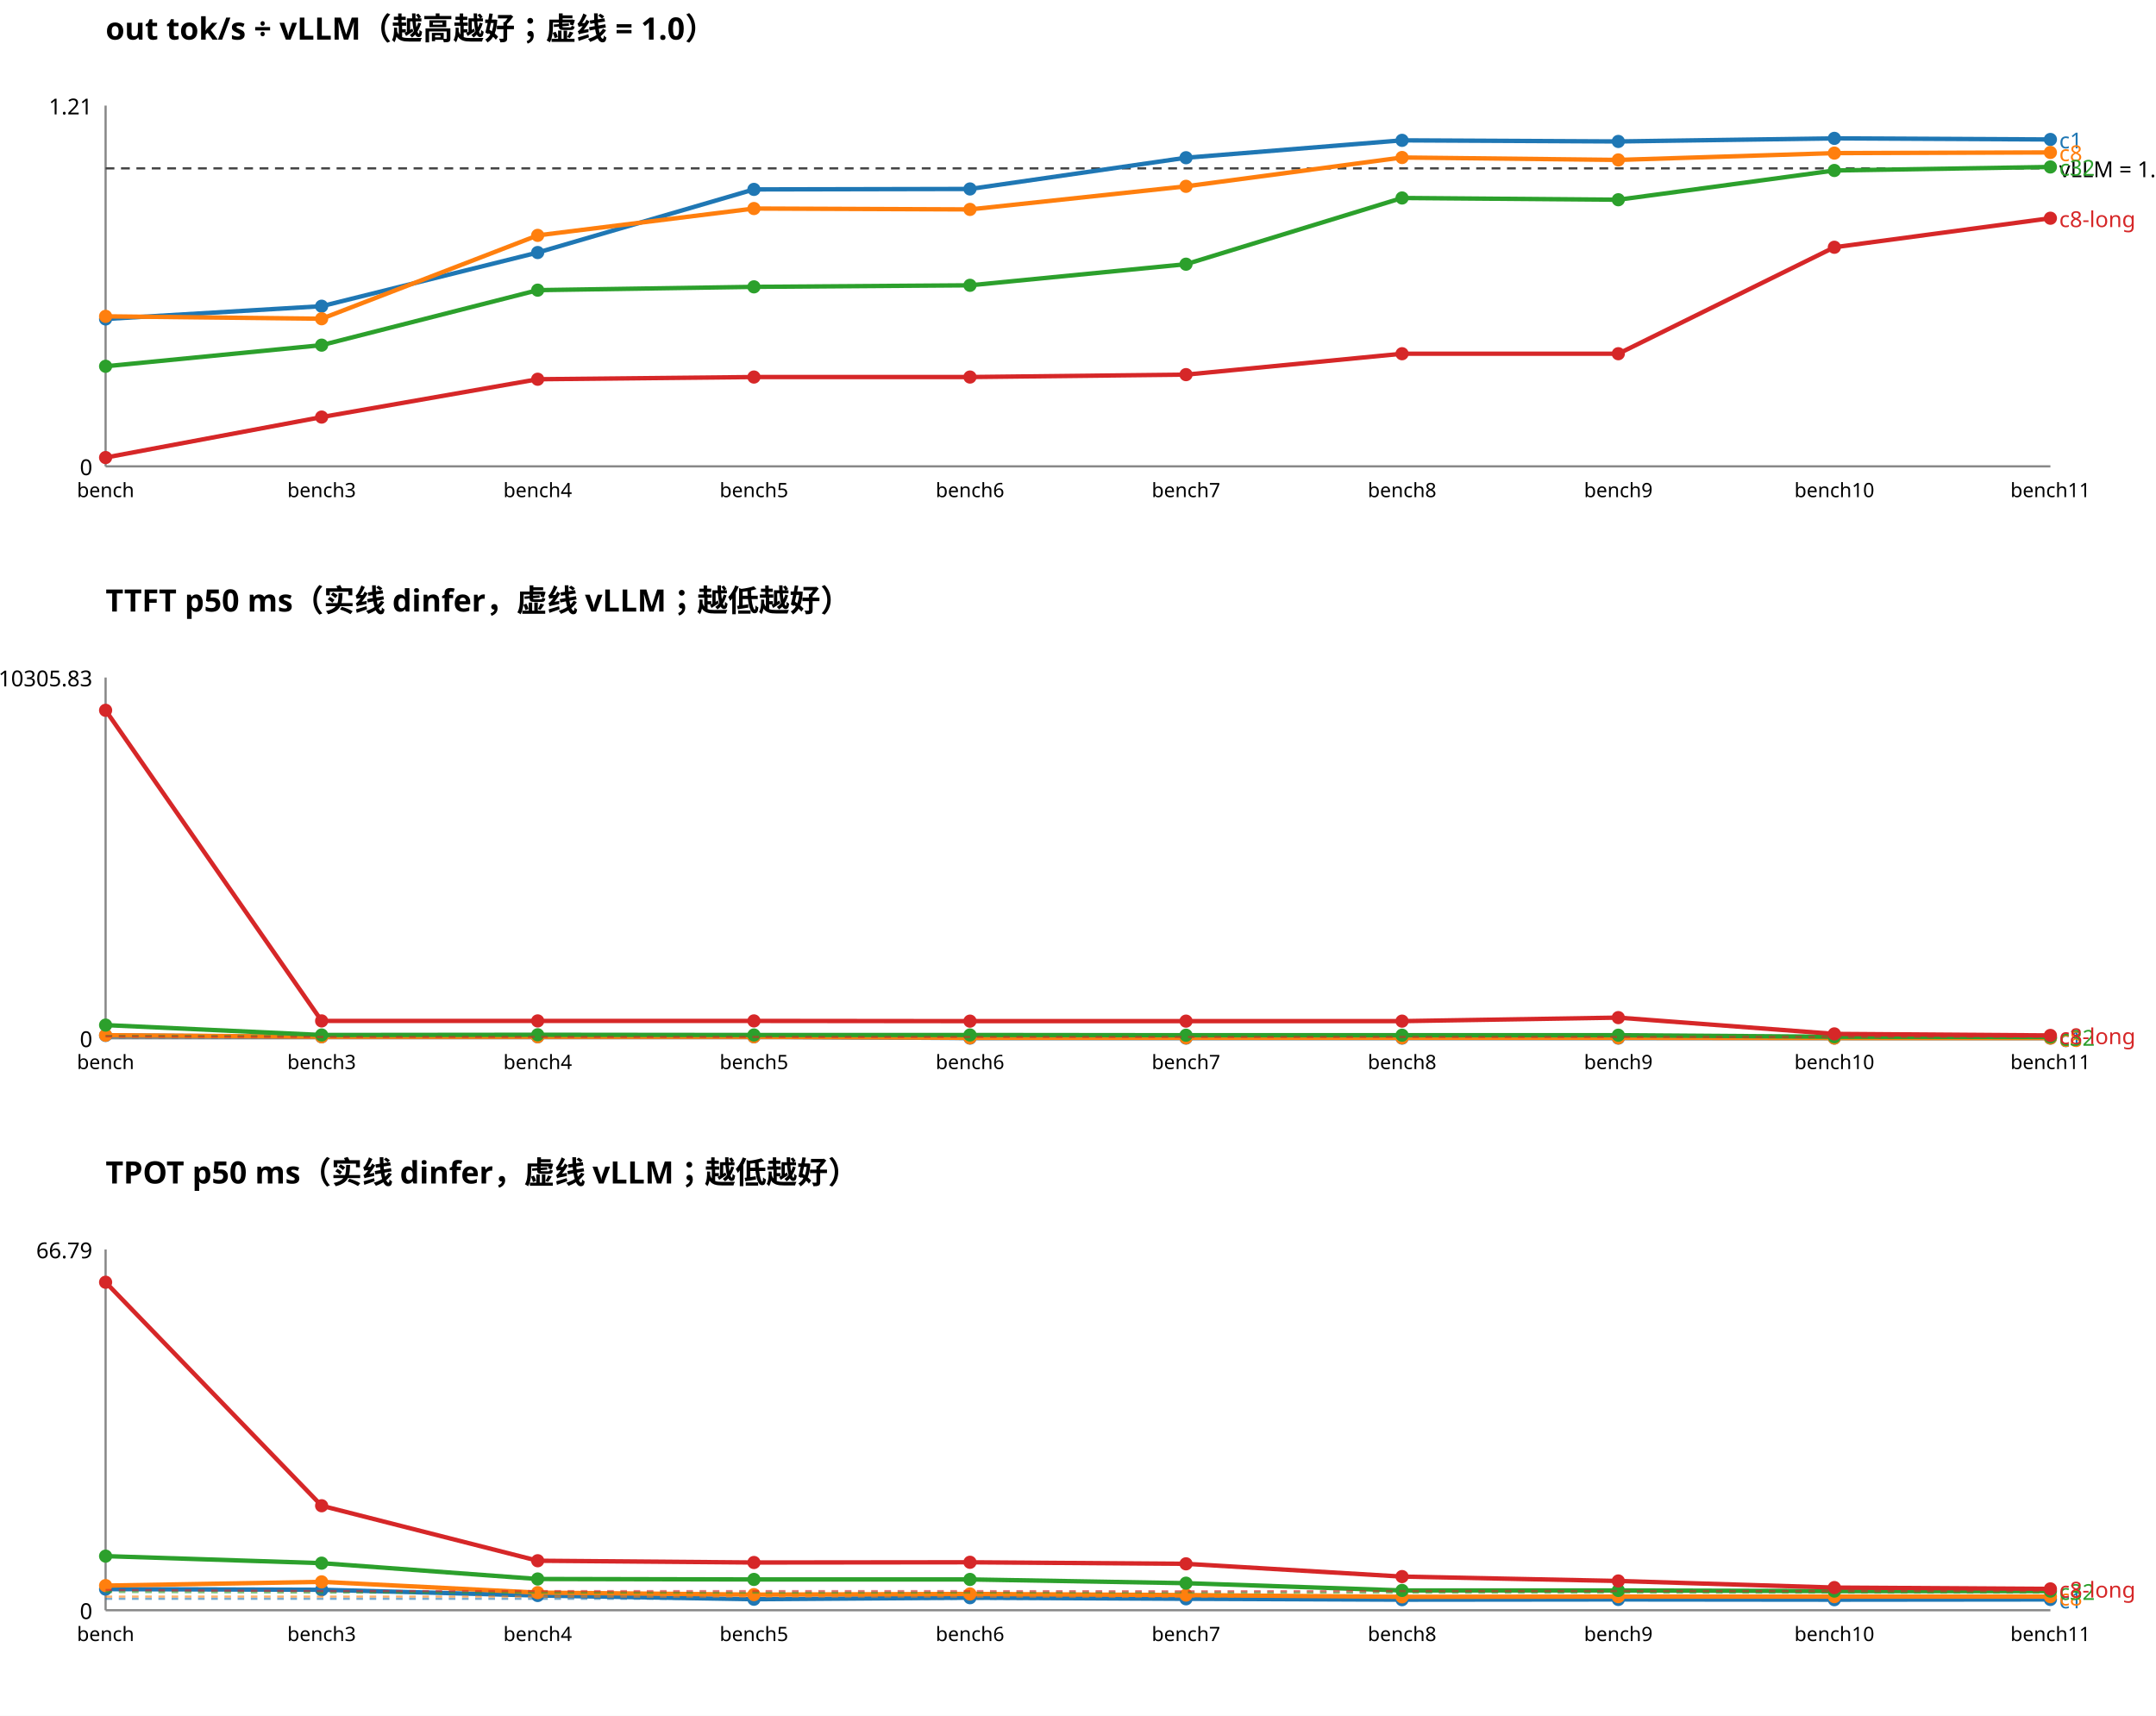
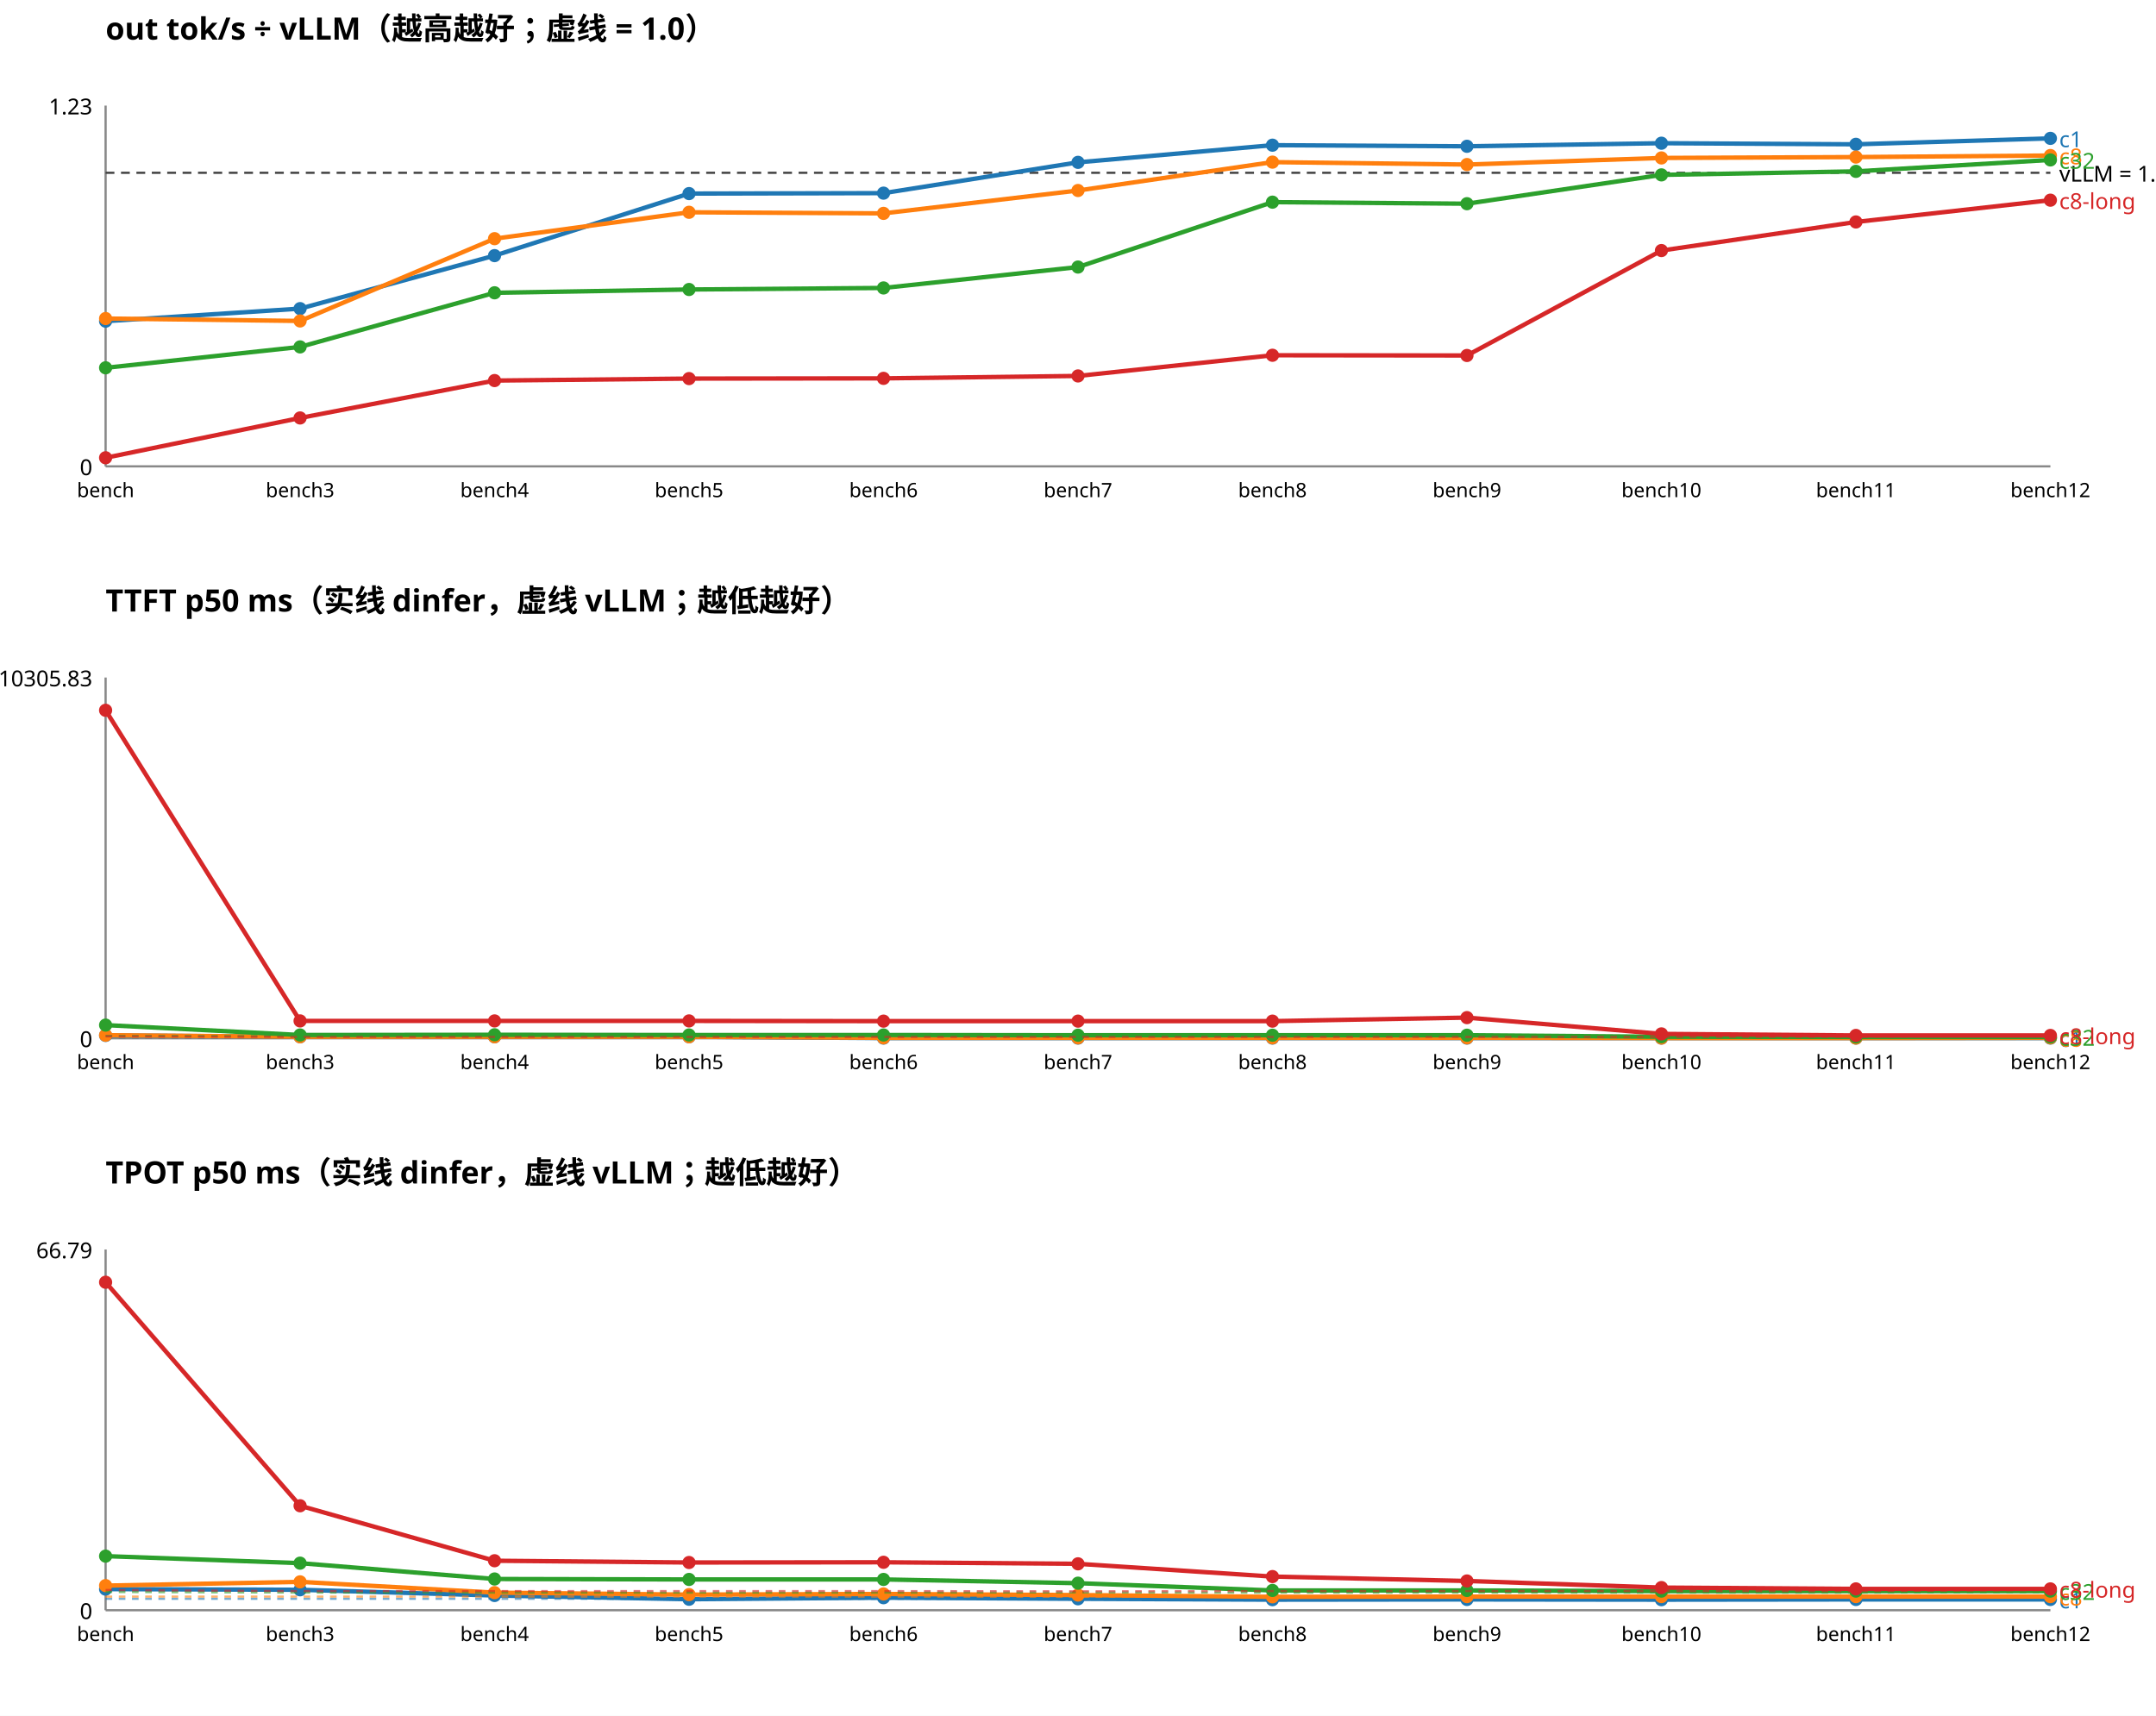
<svg xmlns="http://www.w3.org/2000/svg" width="980" height="780" font-family="sans-serif">
  <rect width="980" height="780" fill="white" />
  <text x="48" y="18" font-size="14" font-weight="bold">out tok/s ÷ vLLM（越高越好；虚线 = 1.0）</text>
  <line x1="48" y1="212.0" x2="932" y2="212.0" stroke="#888" />
  <line x1="48" y1="48" x2="48" y2="212.0" stroke="#888" />
-   <text x="42" y="52" font-size="10" text-anchor="end">1.21</text>
+   <text x="42" y="52" font-size="10" text-anchor="end">1.23</text>
  <text x="42" y="216.0" font-size="10" text-anchor="end">0</text>
-   <line x1="48" y1="76.541" x2="932" y2="76.541" stroke="#444" stroke-dasharray="4 3" />
-   <text x="936" y="80.541" font-size="10">vLLM = 1.0</text>
-   <polyline points="48.0,145.0 146.2,139.2 244.4,114.8 342.7,86.1 440.9,85.9 539.1,71.7 637.3,63.8 735.6,64.3 833.8,62.9 932.0,63.4" fill="none" stroke="#1f77b4" stroke-width="2" />
-   <circle cx="48.0" cy="145.0" r="3" fill="#1f77b4" />
-   <circle cx="146.2" cy="139.2" r="3" fill="#1f77b4" />
-   <circle cx="244.4" cy="114.8" r="3" fill="#1f77b4" />
-   <circle cx="342.7" cy="86.1" r="3" fill="#1f77b4" />
-   <circle cx="440.9" cy="85.9" r="3" fill="#1f77b4" />
-   <circle cx="539.1" cy="71.7" r="3" fill="#1f77b4" />
-   <circle cx="637.3" cy="63.8" r="3" fill="#1f77b4" />
-   <circle cx="735.6" cy="64.3" r="3" fill="#1f77b4" />
-   <circle cx="833.8" cy="62.9" r="3" fill="#1f77b4" />
-   <circle cx="932.0" cy="63.4" r="3" fill="#1f77b4" />
-   <text x="936" y="67.443" font-size="10" fill="#1f77b4">c1</text>
-   <polyline points="48.0,143.8 146.2,144.9 244.4,107.0 342.7,94.8 440.9,95.2 539.1,84.7 637.3,71.6 735.6,72.7 833.8,69.6 932.0,69.3" fill="none" stroke="#ff7f0e" stroke-width="2" />
-   <circle cx="48.0" cy="143.8" r="3" fill="#ff7f0e" />
-   <circle cx="146.2" cy="144.9" r="3" fill="#ff7f0e" />
-   <circle cx="244.4" cy="107.0" r="3" fill="#ff7f0e" />
-   <circle cx="342.7" cy="94.8" r="3" fill="#ff7f0e" />
-   <circle cx="440.9" cy="95.2" r="3" fill="#ff7f0e" />
-   <circle cx="539.1" cy="84.7" r="3" fill="#ff7f0e" />
-   <circle cx="637.3" cy="71.6" r="3" fill="#ff7f0e" />
-   <circle cx="735.6" cy="72.7" r="3" fill="#ff7f0e" />
-   <circle cx="833.8" cy="69.6" r="3" fill="#ff7f0e" />
-   <circle cx="932.0" cy="69.3" r="3" fill="#ff7f0e" />
-   <text x="936" y="73.262" font-size="10" fill="#ff7f0e">c8</text>
-   <polyline points="48.0,166.5 146.2,156.9 244.4,131.9 342.7,130.4 440.9,129.7 539.1,120.1 637.3,90.0 735.6,90.8 833.8,77.5 932.0,75.9" fill="none" stroke="#2ca02c" stroke-width="2" />
-   <circle cx="48.0" cy="166.5" r="3" fill="#2ca02c" />
-   <circle cx="146.2" cy="156.9" r="3" fill="#2ca02c" />
-   <circle cx="244.4" cy="131.9" r="3" fill="#2ca02c" />
-   <circle cx="342.7" cy="130.4" r="3" fill="#2ca02c" />
-   <circle cx="440.9" cy="129.7" r="3" fill="#2ca02c" />
-   <circle cx="539.1" cy="120.1" r="3" fill="#2ca02c" />
-   <circle cx="637.3" cy="90.0" r="3" fill="#2ca02c" />
-   <circle cx="735.6" cy="90.8" r="3" fill="#2ca02c" />
-   <circle cx="833.8" cy="77.5" r="3" fill="#2ca02c" />
-   <circle cx="932.0" cy="75.9" r="3" fill="#2ca02c" />
-   <text x="936" y="79.869" font-size="10" fill="#2ca02c">c32</text>
-   <polyline points="48.0,208.0 146.2,189.6 244.4,172.4 342.7,171.4 440.9,171.4 539.1,170.3 637.3,160.8 735.6,160.8 833.8,112.4 932.0,99.2" fill="none" stroke="#d62728" stroke-width="2" />
-   <circle cx="48.0" cy="208.0" r="3" fill="#d62728" />
-   <circle cx="146.2" cy="189.6" r="3" fill="#d62728" />
-   <circle cx="244.4" cy="172.4" r="3" fill="#d62728" />
-   <circle cx="342.7" cy="171.4" r="3" fill="#d62728" />
-   <circle cx="440.9" cy="171.4" r="3" fill="#d62728" />
-   <circle cx="539.1" cy="170.3" r="3" fill="#d62728" />
-   <circle cx="637.3" cy="160.8" r="3" fill="#d62728" />
-   <circle cx="735.6" cy="160.8" r="3" fill="#d62728" />
-   <circle cx="833.8" cy="112.4" r="3" fill="#d62728" />
-   <circle cx="932.0" cy="99.2" r="3" fill="#d62728" />
-   <text x="936" y="103.231" font-size="10" fill="#d62728">c8-long</text>
+   <line x1="48" y1="78.55" x2="932" y2="78.55" stroke="#444" stroke-dasharray="4 3" />
+   <text x="936" y="82.55" font-size="10">vLLM = 1.0</text>
+   <polyline points="48.0,146.0 136.4,140.3 224.8,116.2 313.2,88.0 401.6,87.8 490.0,73.8 578.4,66.0 666.8,66.5 755.2,65.1 843.6,65.6 932.0,62.9" fill="none" stroke="#1f77b4" stroke-width="2" />
+   <circle cx="48.0" cy="146.0" r="3" fill="#1f77b4" />
+   <circle cx="136.4" cy="140.3" r="3" fill="#1f77b4" />
+   <circle cx="224.8" cy="116.2" r="3" fill="#1f77b4" />
+   <circle cx="313.2" cy="88.0" r="3" fill="#1f77b4" />
+   <circle cx="401.6" cy="87.8" r="3" fill="#1f77b4" />
+   <circle cx="490.0" cy="73.8" r="3" fill="#1f77b4" />
+   <circle cx="578.4" cy="66.0" r="3" fill="#1f77b4" />
+   <circle cx="666.8" cy="66.5" r="3" fill="#1f77b4" />
+   <circle cx="755.2" cy="65.1" r="3" fill="#1f77b4" />
+   <circle cx="843.6" cy="65.6" r="3" fill="#1f77b4" />
+   <circle cx="932.0" cy="62.9" r="3" fill="#1f77b4" />
+   <text x="936" y="66.909" font-size="10" fill="#1f77b4">c1</text>
+   <polyline points="48.0,144.8 136.4,145.9 224.8,108.5 313.2,96.5 401.6,97.0 490.0,86.6 578.4,73.7 666.8,74.8 755.2,71.8 843.6,71.4 932.0,70.7" fill="none" stroke="#ff7f0e" stroke-width="2" />
+   <circle cx="48.0" cy="144.8" r="3" fill="#ff7f0e" />
+   <circle cx="136.4" cy="145.9" r="3" fill="#ff7f0e" />
+   <circle cx="224.8" cy="108.5" r="3" fill="#ff7f0e" />
+   <circle cx="313.2" cy="96.5" r="3" fill="#ff7f0e" />
+   <circle cx="401.6" cy="97.0" r="3" fill="#ff7f0e" />
+   <circle cx="490.0" cy="86.6" r="3" fill="#ff7f0e" />
+   <circle cx="578.4" cy="73.7" r="3" fill="#ff7f0e" />
+   <circle cx="666.8" cy="74.8" r="3" fill="#ff7f0e" />
+   <circle cx="755.2" cy="71.8" r="3" fill="#ff7f0e" />
+   <circle cx="843.6" cy="71.4" r="3" fill="#ff7f0e" />
+   <circle cx="932.0" cy="70.7" r="3" fill="#ff7f0e" />
+   <text x="936" y="74.695" font-size="10" fill="#ff7f0e">c8</text>
+   <polyline points="48.0,167.2 136.4,157.7 224.8,133.1 313.2,131.6 401.6,130.9 490.0,121.4 578.4,91.9 666.8,92.6 755.2,79.5 843.6,77.9 932.0,72.7" fill="none" stroke="#2ca02c" stroke-width="2" />
+   <circle cx="48.0" cy="167.2" r="3" fill="#2ca02c" />
+   <circle cx="136.4" cy="157.7" r="3" fill="#2ca02c" />
+   <circle cx="224.8" cy="133.1" r="3" fill="#2ca02c" />
+   <circle cx="313.2" cy="131.6" r="3" fill="#2ca02c" />
+   <circle cx="401.6" cy="130.9" r="3" fill="#2ca02c" />
+   <circle cx="490.0" cy="121.4" r="3" fill="#2ca02c" />
+   <circle cx="578.4" cy="91.9" r="3" fill="#2ca02c" />
+   <circle cx="666.8" cy="92.6" r="3" fill="#2ca02c" />
+   <circle cx="755.2" cy="79.5" r="3" fill="#2ca02c" />
+   <circle cx="843.6" cy="77.9" r="3" fill="#2ca02c" />
+   <circle cx="932.0" cy="72.7" r="3" fill="#2ca02c" />
+   <text x="936" y="76.712" font-size="10" fill="#2ca02c">c32</text>
+   <polyline points="48.0,208.1 136.4,190.0 224.8,173.0 313.2,172.1 401.6,172.0 490.0,170.9 578.4,161.5 666.8,161.6 755.2,113.9 843.6,100.9 932.0,91.0" fill="none" stroke="#d62728" stroke-width="2" />
+   <circle cx="48.0" cy="208.1" r="3" fill="#d62728" />
+   <circle cx="136.4" cy="190.0" r="3" fill="#d62728" />
+   <circle cx="224.8" cy="173.0" r="3" fill="#d62728" />
+   <circle cx="313.2" cy="172.1" r="3" fill="#d62728" />
+   <circle cx="401.6" cy="172.0" r="3" fill="#d62728" />
+   <circle cx="490.0" cy="170.9" r="3" fill="#d62728" />
+   <circle cx="578.4" cy="161.5" r="3" fill="#d62728" />
+   <circle cx="666.8" cy="161.6" r="3" fill="#d62728" />
+   <circle cx="755.2" cy="113.9" r="3" fill="#d62728" />
+   <circle cx="843.6" cy="100.9" r="3" fill="#d62728" />
+   <circle cx="932.0" cy="91.0" r="3" fill="#d62728" />
+   <text x="936" y="94.996" font-size="10" fill="#d62728">c8-long</text>
  <text x="48.0" y="226.0" font-size="9" text-anchor="middle">bench</text>
-   <text x="146.2" y="226.0" font-size="9" text-anchor="middle">bench3</text>
-   <text x="244.4" y="226.0" font-size="9" text-anchor="middle">bench4</text>
-   <text x="342.7" y="226.0" font-size="9" text-anchor="middle">bench5</text>
-   <text x="440.9" y="226.0" font-size="9" text-anchor="middle">bench6</text>
-   <text x="539.1" y="226.0" font-size="9" text-anchor="middle">bench7</text>
-   <text x="637.3" y="226.0" font-size="9" text-anchor="middle">bench8</text>
-   <text x="735.6" y="226.0" font-size="9" text-anchor="middle">bench9</text>
-   <text x="833.8" y="226.0" font-size="9" text-anchor="middle">bench10</text>
-   <text x="932.0" y="226.0" font-size="9" text-anchor="middle">bench11</text>
+   <text x="136.4" y="226.0" font-size="9" text-anchor="middle">bench3</text>
+   <text x="224.8" y="226.0" font-size="9" text-anchor="middle">bench4</text>
+   <text x="313.2" y="226.0" font-size="9" text-anchor="middle">bench5</text>
+   <text x="401.6" y="226.0" font-size="9" text-anchor="middle">bench6</text>
+   <text x="490.0" y="226.0" font-size="9" text-anchor="middle">bench7</text>
+   <text x="578.4" y="226.0" font-size="9" text-anchor="middle">bench8</text>
+   <text x="666.8" y="226.0" font-size="9" text-anchor="middle">bench9</text>
+   <text x="755.2" y="226.0" font-size="9" text-anchor="middle">bench10</text>
+   <text x="843.6" y="226.0" font-size="9" text-anchor="middle">bench11</text>
+   <text x="932.0" y="226.0" font-size="9" text-anchor="middle">bench12</text>
  <text x="48" y="278" font-size="14" font-weight="bold">TTFT p50 ms（实线 dinfer，虚线 vLLM；越低越好）</text>
  <line x1="48" y1="472.0" x2="932" y2="472.0" stroke="#888" />
  <line x1="48" y1="308" x2="48" y2="472.0" stroke="#888" />
  <text x="42" y="312" font-size="10" text-anchor="end">10305.83</text>
  <text x="42" y="476.0" font-size="10" text-anchor="end">0</text>
-   <polyline points="48.0,470.7 146.2,471.3 244.4,471.3 342.7,471.3 440.9,471.9 539.1,471.9 637.3,471.9 735.6,471.9 833.8,471.9 932.0,471.9" fill="none" stroke="#1f77b4" stroke-width="2" />
+   <polyline points="48.0,470.7 136.4,471.3 224.8,471.3 313.2,471.3 401.6,471.9 490.0,471.9 578.4,471.9 666.8,471.9 755.2,471.9 843.6,471.9 932.0,471.9" fill="none" stroke="#1f77b4" stroke-width="2" />
  <circle cx="48.0" cy="470.7" r="3" fill="#1f77b4" />
-   <circle cx="146.2" cy="471.3" r="3" fill="#1f77b4" />
-   <circle cx="244.4" cy="471.3" r="3" fill="#1f77b4" />
-   <circle cx="342.7" cy="471.3" r="3" fill="#1f77b4" />
-   <circle cx="440.9" cy="471.9" r="3" fill="#1f77b4" />
-   <circle cx="539.1" cy="471.9" r="3" fill="#1f77b4" />
-   <circle cx="637.3" cy="471.9" r="3" fill="#1f77b4" />
-   <circle cx="735.6" cy="471.9" r="3" fill="#1f77b4" />
-   <circle cx="833.8" cy="471.9" r="3" fill="#1f77b4" />
+   <circle cx="136.4" cy="471.3" r="3" fill="#1f77b4" />
+   <circle cx="224.8" cy="471.3" r="3" fill="#1f77b4" />
+   <circle cx="313.2" cy="471.3" r="3" fill="#1f77b4" />
+   <circle cx="401.6" cy="471.9" r="3" fill="#1f77b4" />
+   <circle cx="490.0" cy="471.9" r="3" fill="#1f77b4" />
+   <circle cx="578.4" cy="471.9" r="3" fill="#1f77b4" />
+   <circle cx="666.8" cy="471.9" r="3" fill="#1f77b4" />
+   <circle cx="755.2" cy="471.9" r="3" fill="#1f77b4" />
+   <circle cx="843.6" cy="471.9" r="3" fill="#1f77b4" />
  <circle cx="932.0" cy="471.9" r="3" fill="#1f77b4" />
-   <polyline points="48.0,471.7 146.2,471.8 244.4,471.8 342.7,471.8 440.9,471.8 539.1,471.8 637.3,471.8 735.6,471.8 833.8,471.8 932.0,471.8" fill="none" stroke="#1f77b4" stroke-width="1" stroke-dasharray="3 3" opacity="0.6" />
-   <text x="936" y="475.925" font-size="10" fill="#1f77b4">c1</text>
-   <polyline points="48.0,470.6 146.2,471.3 244.4,471.3 342.7,471.3 440.9,471.8 539.1,471.8 637.3,471.8 735.6,471.8 833.8,471.9 932.0,471.9" fill="none" stroke="#ff7f0e" stroke-width="2" />
+   <polyline points="48.0,471.7 136.4,471.8 224.8,471.8 313.2,471.8 401.6,471.8 490.0,471.8 578.4,471.8 666.8,471.8 755.2,471.8 843.6,471.8 932.0,471.7" fill="none" stroke="#1f77b4" stroke-width="1" stroke-dasharray="3 3" opacity="0.6" />
+   <text x="936" y="475.921" font-size="10" fill="#1f77b4">c1</text>
+   <polyline points="48.0,470.6 136.4,471.3 224.8,471.3 313.2,471.3 401.6,471.8 490.0,471.8 578.4,471.8 666.8,471.8 755.2,471.9 843.6,471.9 932.0,471.8" fill="none" stroke="#ff7f0e" stroke-width="2" />
  <circle cx="48.0" cy="470.6" r="3" fill="#ff7f0e" />
-   <circle cx="146.2" cy="471.3" r="3" fill="#ff7f0e" />
-   <circle cx="244.4" cy="471.3" r="3" fill="#ff7f0e" />
-   <circle cx="342.7" cy="471.3" r="3" fill="#ff7f0e" />
-   <circle cx="440.9" cy="471.8" r="3" fill="#ff7f0e" />
-   <circle cx="539.1" cy="471.8" r="3" fill="#ff7f0e" />
-   <circle cx="637.3" cy="471.8" r="3" fill="#ff7f0e" />
-   <circle cx="735.6" cy="471.8" r="3" fill="#ff7f0e" />
-   <circle cx="833.8" cy="471.9" r="3" fill="#ff7f0e" />
-   <circle cx="932.0" cy="471.9" r="3" fill="#ff7f0e" />
-   <polyline points="48.0,471.5 146.2,471.6 244.4,471.6 342.7,471.6 440.9,471.6 539.1,471.6 637.3,471.6 735.6,471.6 833.8,471.6 932.0,471.6" fill="none" stroke="#ff7f0e" stroke-width="1" stroke-dasharray="3 3" opacity="0.6" />
-   <text x="936" y="475.866" font-size="10" fill="#ff7f0e">c8</text>
-   <polyline points="48.0,466.0 146.2,470.5 244.4,470.4 342.7,470.5 440.9,470.5 539.1,470.6 637.3,470.6 735.6,470.6 833.8,471.3 932.0,471.4" fill="none" stroke="#2ca02c" stroke-width="2" />
+   <circle cx="136.4" cy="471.3" r="3" fill="#ff7f0e" />
+   <circle cx="224.8" cy="471.3" r="3" fill="#ff7f0e" />
+   <circle cx="313.2" cy="471.3" r="3" fill="#ff7f0e" />
+   <circle cx="401.6" cy="471.8" r="3" fill="#ff7f0e" />
+   <circle cx="490.0" cy="471.8" r="3" fill="#ff7f0e" />
+   <circle cx="578.4" cy="471.8" r="3" fill="#ff7f0e" />
+   <circle cx="666.8" cy="471.8" r="3" fill="#ff7f0e" />
+   <circle cx="755.2" cy="471.9" r="3" fill="#ff7f0e" />
+   <circle cx="843.6" cy="471.9" r="3" fill="#ff7f0e" />
+   <circle cx="932.0" cy="471.8" r="3" fill="#ff7f0e" />
+   <polyline points="48.0,471.5 136.4,471.6 224.8,471.6 313.2,471.6 401.6,471.6 490.0,471.6 578.4,471.6 666.8,471.6 755.2,471.6 843.6,471.6 932.0,471.5" fill="none" stroke="#ff7f0e" stroke-width="1" stroke-dasharray="3 3" opacity="0.6" />
+   <text x="936" y="475.848" font-size="10" fill="#ff7f0e">c8</text>
+   <polyline points="48.0,466.0 136.4,470.5 224.8,470.4 313.2,470.5 401.6,470.5 490.0,470.6 578.4,470.6 666.8,470.6 755.2,471.3 843.6,471.4 932.0,471.4" fill="none" stroke="#2ca02c" stroke-width="2" />
  <circle cx="48.0" cy="466.0" r="3" fill="#2ca02c" />
-   <circle cx="146.2" cy="470.5" r="3" fill="#2ca02c" />
-   <circle cx="244.4" cy="470.4" r="3" fill="#2ca02c" />
-   <circle cx="342.7" cy="470.5" r="3" fill="#2ca02c" />
-   <circle cx="440.9" cy="470.5" r="3" fill="#2ca02c" />
-   <circle cx="539.1" cy="470.6" r="3" fill="#2ca02c" />
-   <circle cx="637.3" cy="470.6" r="3" fill="#2ca02c" />
-   <circle cx="735.6" cy="470.6" r="3" fill="#2ca02c" />
-   <circle cx="833.8" cy="471.3" r="3" fill="#2ca02c" />
+   <circle cx="136.4" cy="470.5" r="3" fill="#2ca02c" />
+   <circle cx="224.8" cy="470.4" r="3" fill="#2ca02c" />
+   <circle cx="313.2" cy="470.5" r="3" fill="#2ca02c" />
+   <circle cx="401.6" cy="470.5" r="3" fill="#2ca02c" />
+   <circle cx="490.0" cy="470.6" r="3" fill="#2ca02c" />
+   <circle cx="578.4" cy="470.6" r="3" fill="#2ca02c" />
+   <circle cx="666.8" cy="470.6" r="3" fill="#2ca02c" />
+   <circle cx="755.2" cy="471.3" r="3" fill="#2ca02c" />
+   <circle cx="843.6" cy="471.4" r="3" fill="#2ca02c" />
  <circle cx="932.0" cy="471.4" r="3" fill="#2ca02c" />
-   <polyline points="48.0,470.9 146.2,471.0 244.4,471.0 342.7,471.0 440.9,471.0 539.1,471.0 637.3,470.9 735.6,471.0 833.8,471.0 932.0,470.9" fill="none" stroke="#2ca02c" stroke-width="1" stroke-dasharray="3 3" opacity="0.6" />
+   <polyline points="48.0,470.9 136.4,471.0 224.8,471.0 313.2,471.0 401.6,471.0 490.0,471.0 578.4,470.9 666.8,471.0 755.2,471.0 843.6,470.9 932.0,470.7" fill="none" stroke="#2ca02c" stroke-width="1" stroke-dasharray="3 3" opacity="0.6" />
  <text x="936" y="475.386" font-size="10" fill="#2ca02c">c32</text>
-   <polyline points="48.0,322.9 146.2,464.1 244.4,464.1 342.7,464.1 440.9,464.2 539.1,464.2 637.3,464.2 735.6,462.6 833.8,470.0 932.0,470.7" fill="none" stroke="#d62728" stroke-width="2" />
+   <polyline points="48.0,322.9 136.4,464.1 224.8,464.1 313.2,464.1 401.6,464.2 490.0,464.2 578.4,464.2 666.8,462.6 755.2,470.0 843.6,470.7 932.0,470.7" fill="none" stroke="#d62728" stroke-width="2" />
  <circle cx="48.0" cy="322.9" r="3" fill="#d62728" />
-   <circle cx="146.2" cy="464.1" r="3" fill="#d62728" />
-   <circle cx="244.4" cy="464.1" r="3" fill="#d62728" />
-   <circle cx="342.7" cy="464.1" r="3" fill="#d62728" />
-   <circle cx="440.9" cy="464.2" r="3" fill="#d62728" />
-   <circle cx="539.1" cy="464.2" r="3" fill="#d62728" />
-   <circle cx="637.3" cy="464.2" r="3" fill="#d62728" />
-   <circle cx="735.6" cy="462.6" r="3" fill="#d62728" />
-   <circle cx="833.8" cy="470.0" r="3" fill="#d62728" />
+   <circle cx="136.4" cy="464.1" r="3" fill="#d62728" />
+   <circle cx="224.8" cy="464.1" r="3" fill="#d62728" />
+   <circle cx="313.2" cy="464.1" r="3" fill="#d62728" />
+   <circle cx="401.6" cy="464.2" r="3" fill="#d62728" />
+   <circle cx="490.0" cy="464.2" r="3" fill="#d62728" />
+   <circle cx="578.4" cy="464.2" r="3" fill="#d62728" />
+   <circle cx="666.8" cy="462.6" r="3" fill="#d62728" />
+   <circle cx="755.2" cy="470.0" r="3" fill="#d62728" />
+   <circle cx="843.6" cy="470.7" r="3" fill="#d62728" />
  <circle cx="932.0" cy="470.7" r="3" fill="#d62728" />
-   <polyline points="48.0,471.1 146.2,471.4 244.4,471.4 342.7,471.4 440.9,471.4 539.1,471.4 637.3,471.4 735.6,471.4 833.8,471.4 932.0,471.3" fill="none" stroke="#d62728" stroke-width="1" stroke-dasharray="3 3" opacity="0.6" />
+   <polyline points="48.0,471.1 136.4,471.4 224.8,471.4 313.2,471.4 401.6,471.4 490.0,471.4 578.4,471.4 666.8,471.4 755.2,471.4 843.6,471.3 932.0,470.9" fill="none" stroke="#d62728" stroke-width="1" stroke-dasharray="3 3" opacity="0.6" />
  <text x="936" y="474.654" font-size="10" fill="#d62728">c8-long</text>
  <text x="48.0" y="486.0" font-size="9" text-anchor="middle">bench</text>
-   <text x="146.2" y="486.0" font-size="9" text-anchor="middle">bench3</text>
-   <text x="244.4" y="486.0" font-size="9" text-anchor="middle">bench4</text>
-   <text x="342.7" y="486.0" font-size="9" text-anchor="middle">bench5</text>
-   <text x="440.9" y="486.0" font-size="9" text-anchor="middle">bench6</text>
-   <text x="539.1" y="486.0" font-size="9" text-anchor="middle">bench7</text>
-   <text x="637.3" y="486.0" font-size="9" text-anchor="middle">bench8</text>
-   <text x="735.6" y="486.0" font-size="9" text-anchor="middle">bench9</text>
-   <text x="833.8" y="486.0" font-size="9" text-anchor="middle">bench10</text>
-   <text x="932.0" y="486.0" font-size="9" text-anchor="middle">bench11</text>
+   <text x="136.4" y="486.0" font-size="9" text-anchor="middle">bench3</text>
+   <text x="224.8" y="486.0" font-size="9" text-anchor="middle">bench4</text>
+   <text x="313.2" y="486.0" font-size="9" text-anchor="middle">bench5</text>
+   <text x="401.6" y="486.0" font-size="9" text-anchor="middle">bench6</text>
+   <text x="490.0" y="486.0" font-size="9" text-anchor="middle">bench7</text>
+   <text x="578.4" y="486.0" font-size="9" text-anchor="middle">bench8</text>
+   <text x="666.8" y="486.0" font-size="9" text-anchor="middle">bench9</text>
+   <text x="755.2" y="486.0" font-size="9" text-anchor="middle">bench10</text>
+   <text x="843.6" y="486.0" font-size="9" text-anchor="middle">bench11</text>
+   <text x="932.0" y="486.0" font-size="9" text-anchor="middle">bench12</text>
  <text x="48" y="538" font-size="14" font-weight="bold">TPOT p50 ms（实线 dinfer，虚线 vLLM；越低越好）</text>
  <line x1="48" y1="732.0" x2="932" y2="732.0" stroke="#888" />
  <line x1="48" y1="568" x2="48" y2="732.0" stroke="#888" />
  <text x="42" y="572" font-size="10" text-anchor="end">66.79</text>
  <text x="42" y="736.0" font-size="10" text-anchor="end">0</text>
-   <polyline points="48.0,722.4 146.2,722.7 244.4,725.3 342.7,727.0 440.9,726.3 539.1,726.8 637.3,727.2 735.6,727.1 833.8,727.2 932.0,727.1" fill="none" stroke="#1f77b4" stroke-width="2" />
+   <polyline points="48.0,722.4 136.4,722.7 224.8,725.3 313.2,727.0 401.6,726.3 490.0,726.8 578.4,727.2 666.8,727.1 755.2,727.2 843.6,727.1 932.0,727.1" fill="none" stroke="#1f77b4" stroke-width="2" />
  <circle cx="48.0" cy="722.4" r="3" fill="#1f77b4" />
-   <circle cx="146.2" cy="722.7" r="3" fill="#1f77b4" />
-   <circle cx="244.4" cy="725.3" r="3" fill="#1f77b4" />
-   <circle cx="342.7" cy="727.0" r="3" fill="#1f77b4" />
-   <circle cx="440.9" cy="726.3" r="3" fill="#1f77b4" />
-   <circle cx="539.1" cy="726.8" r="3" fill="#1f77b4" />
-   <circle cx="637.3" cy="727.2" r="3" fill="#1f77b4" />
-   <circle cx="735.6" cy="727.1" r="3" fill="#1f77b4" />
-   <circle cx="833.8" cy="727.2" r="3" fill="#1f77b4" />
+   <circle cx="136.4" cy="722.7" r="3" fill="#1f77b4" />
+   <circle cx="224.8" cy="725.3" r="3" fill="#1f77b4" />
+   <circle cx="313.2" cy="727.0" r="3" fill="#1f77b4" />
+   <circle cx="401.6" cy="726.3" r="3" fill="#1f77b4" />
+   <circle cx="490.0" cy="726.8" r="3" fill="#1f77b4" />
+   <circle cx="578.4" cy="727.2" r="3" fill="#1f77b4" />
+   <circle cx="666.8" cy="727.1" r="3" fill="#1f77b4" />
+   <circle cx="755.2" cy="727.2" r="3" fill="#1f77b4" />
+   <circle cx="843.6" cy="727.1" r="3" fill="#1f77b4" />
  <circle cx="932.0" cy="727.1" r="3" fill="#1f77b4" />
-   <polyline points="48.0,726.8 146.2,726.8 244.4,726.8 342.7,726.8 440.9,726.8 539.1,726.8 637.3,726.8 735.6,726.8 833.8,726.8 932.0,726.8" fill="none" stroke="#1f77b4" stroke-width="1" stroke-dasharray="3 3" opacity="0.6" />
-   <text x="936" y="731.144" font-size="10" fill="#1f77b4">c1</text>
-   <polyline points="48.0,720.8 146.2,719.1 244.4,724.0 342.7,724.9 440.9,724.6 539.1,725.1 637.3,725.9 735.6,725.8 833.8,725.8 932.0,725.8" fill="none" stroke="#ff7f0e" stroke-width="2" />
+   <polyline points="48.0,726.8 136.4,726.8 224.8,726.8 313.2,726.8 401.6,726.8 490.0,726.8 578.4,726.8 666.8,726.8 755.2,726.8 843.6,726.8 932.0,726.8" fill="none" stroke="#1f77b4" stroke-width="1" stroke-dasharray="3 3" opacity="0.6" />
+   <text x="936" y="731.14" font-size="10" fill="#1f77b4">c1</text>
+   <polyline points="48.0,720.8 136.4,719.1 224.8,724.0 313.2,724.9 401.6,724.6 490.0,725.1 578.4,725.9 666.8,725.8 755.2,725.8 843.6,725.8 932.0,725.8" fill="none" stroke="#ff7f0e" stroke-width="2" />
  <circle cx="48.0" cy="720.8" r="3" fill="#ff7f0e" />
-   <circle cx="146.2" cy="719.1" r="3" fill="#ff7f0e" />
-   <circle cx="244.4" cy="724.0" r="3" fill="#ff7f0e" />
-   <circle cx="342.7" cy="724.9" r="3" fill="#ff7f0e" />
-   <circle cx="440.9" cy="724.6" r="3" fill="#ff7f0e" />
-   <circle cx="539.1" cy="725.1" r="3" fill="#ff7f0e" />
-   <circle cx="637.3" cy="725.9" r="3" fill="#ff7f0e" />
-   <circle cx="735.6" cy="725.8" r="3" fill="#ff7f0e" />
-   <circle cx="833.8" cy="725.8" r="3" fill="#ff7f0e" />
+   <circle cx="136.4" cy="719.1" r="3" fill="#ff7f0e" />
+   <circle cx="224.8" cy="724.0" r="3" fill="#ff7f0e" />
+   <circle cx="313.2" cy="724.9" r="3" fill="#ff7f0e" />
+   <circle cx="401.6" cy="724.6" r="3" fill="#ff7f0e" />
+   <circle cx="490.0" cy="725.1" r="3" fill="#ff7f0e" />
+   <circle cx="578.4" cy="725.9" r="3" fill="#ff7f0e" />
+   <circle cx="666.8" cy="725.8" r="3" fill="#ff7f0e" />
+   <circle cx="755.2" cy="725.8" r="3" fill="#ff7f0e" />
+   <circle cx="843.6" cy="725.8" r="3" fill="#ff7f0e" />
  <circle cx="932.0" cy="725.8" r="3" fill="#ff7f0e" />
-   <polyline points="48.0,725.8 146.2,725.8 244.4,725.8 342.7,725.8 440.9,725.8 539.1,725.9 637.3,725.8 735.6,725.8 833.8,725.8 932.0,725.8" fill="none" stroke="#ff7f0e" stroke-width="1" stroke-dasharray="3 3" opacity="0.6" />
-   <text x="936" y="729.837" font-size="10" fill="#ff7f0e">c8</text>
-   <polyline points="48.0,707.4 146.2,710.6 244.4,717.8 342.7,718.0 440.9,718.0 539.1,719.7 637.3,723.0 735.6,723.0 833.8,723.3 932.0,723.3" fill="none" stroke="#2ca02c" stroke-width="2" />
+   <polyline points="48.0,725.8 136.4,725.8 224.8,725.8 313.2,725.8 401.6,725.8 490.0,725.9 578.4,725.8 666.8,725.8 755.2,725.8 843.6,725.8 932.0,725.8" fill="none" stroke="#ff7f0e" stroke-width="1" stroke-dasharray="3 3" opacity="0.6" />
+   <text x="936" y="729.834" font-size="10" fill="#ff7f0e">c8</text>
+   <polyline points="48.0,707.4 136.4,710.6 224.8,717.8 313.2,718.0 401.6,718.0 490.0,719.7 578.4,723.0 666.8,723.0 755.2,723.3 843.6,723.3 932.0,723.3" fill="none" stroke="#2ca02c" stroke-width="2" />
  <circle cx="48.0" cy="707.4" r="3" fill="#2ca02c" />
-   <circle cx="146.2" cy="710.6" r="3" fill="#2ca02c" />
-   <circle cx="244.4" cy="717.8" r="3" fill="#2ca02c" />
-   <circle cx="342.7" cy="718.0" r="3" fill="#2ca02c" />
-   <circle cx="440.9" cy="718.0" r="3" fill="#2ca02c" />
-   <circle cx="539.1" cy="719.7" r="3" fill="#2ca02c" />
-   <circle cx="637.3" cy="723.0" r="3" fill="#2ca02c" />
-   <circle cx="735.6" cy="723.0" r="3" fill="#2ca02c" />
-   <circle cx="833.8" cy="723.3" r="3" fill="#2ca02c" />
+   <circle cx="136.4" cy="710.6" r="3" fill="#2ca02c" />
+   <circle cx="224.8" cy="717.8" r="3" fill="#2ca02c" />
+   <circle cx="313.2" cy="718.0" r="3" fill="#2ca02c" />
+   <circle cx="401.6" cy="718.0" r="3" fill="#2ca02c" />
+   <circle cx="490.0" cy="719.7" r="3" fill="#2ca02c" />
+   <circle cx="578.4" cy="723.0" r="3" fill="#2ca02c" />
+   <circle cx="666.8" cy="723.0" r="3" fill="#2ca02c" />
+   <circle cx="755.2" cy="723.3" r="3" fill="#2ca02c" />
+   <circle cx="843.6" cy="723.3" r="3" fill="#2ca02c" />
  <circle cx="932.0" cy="723.3" r="3" fill="#2ca02c" />
-   <polyline points="48.0,723.7 146.2,724.0 244.4,724.0 342.7,724.0 440.9,724.0 539.1,723.9 637.3,724.0 735.6,724.0 833.8,724.0 932.0,724.0" fill="none" stroke="#2ca02c" stroke-width="1" stroke-dasharray="3 3" opacity="0.6" />
-   <text x="936" y="727.308" font-size="10" fill="#2ca02c">c32</text>
-   <polyline points="48.0,582.9 146.2,684.5 244.4,709.5 342.7,710.3 440.9,710.2 539.1,710.9 637.3,716.7 735.6,718.7 833.8,721.7 932.0,722.3" fill="none" stroke="#d62728" stroke-width="2" />
+   <polyline points="48.0,723.7 136.4,724.0 224.8,724.0 313.2,724.0 401.6,724.0 490.0,723.9 578.4,724.0 666.8,724.0 755.2,724.0 843.6,724.0 932.0,723.8" fill="none" stroke="#2ca02c" stroke-width="1" stroke-dasharray="3 3" opacity="0.6" />
+   <text x="936" y="727.302" font-size="10" fill="#2ca02c">c32</text>
+   <polyline points="48.0,582.9 136.4,684.5 224.8,709.5 313.2,710.3 401.6,710.2 490.0,710.9 578.4,716.7 666.8,718.7 755.2,721.7 843.6,722.3 932.0,722.3" fill="none" stroke="#d62728" stroke-width="2" />
  <circle cx="48.0" cy="582.9" r="3" fill="#d62728" />
-   <circle cx="146.2" cy="684.5" r="3" fill="#d62728" />
-   <circle cx="244.4" cy="709.5" r="3" fill="#d62728" />
-   <circle cx="342.7" cy="710.3" r="3" fill="#d62728" />
-   <circle cx="440.9" cy="710.2" r="3" fill="#d62728" />
-   <circle cx="539.1" cy="710.9" r="3" fill="#d62728" />
-   <circle cx="637.3" cy="716.7" r="3" fill="#d62728" />
-   <circle cx="735.6" cy="718.7" r="3" fill="#d62728" />
-   <circle cx="833.8" cy="721.7" r="3" fill="#d62728" />
+   <circle cx="136.4" cy="684.5" r="3" fill="#d62728" />
+   <circle cx="224.8" cy="709.5" r="3" fill="#d62728" />
+   <circle cx="313.2" cy="710.3" r="3" fill="#d62728" />
+   <circle cx="401.6" cy="710.2" r="3" fill="#d62728" />
+   <circle cx="490.0" cy="710.9" r="3" fill="#d62728" />
+   <circle cx="578.4" cy="716.7" r="3" fill="#d62728" />
+   <circle cx="666.8" cy="718.7" r="3" fill="#d62728" />
+   <circle cx="755.2" cy="721.7" r="3" fill="#d62728" />
+   <circle cx="843.6" cy="722.3" r="3" fill="#d62728" />
  <circle cx="932.0" cy="722.3" r="3" fill="#d62728" />
-   <polyline points="48.0,722.8 146.2,723.3 244.4,723.3 342.7,723.3 440.9,723.3 539.1,723.4 637.3,723.3 735.6,723.3 833.8,723.3 932.0,723.3" fill="none" stroke="#d62728" stroke-width="1" stroke-dasharray="3 3" opacity="0.6" />
-   <text x="936" y="726.253" font-size="10" fill="#d62728">c8-long</text>
+   <polyline points="48.0,722.8 136.4,723.3 224.8,723.3 313.2,723.3 401.6,723.3 490.0,723.4 578.4,723.3 666.8,723.3 755.2,723.3 843.6,723.3 932.0,722.8" fill="none" stroke="#d62728" stroke-width="1" stroke-dasharray="3 3" opacity="0.6" />
+   <text x="936" y="726.261" font-size="10" fill="#d62728">c8-long</text>
  <text x="48.0" y="746.0" font-size="9" text-anchor="middle">bench</text>
-   <text x="146.2" y="746.0" font-size="9" text-anchor="middle">bench3</text>
-   <text x="244.4" y="746.0" font-size="9" text-anchor="middle">bench4</text>
-   <text x="342.7" y="746.0" font-size="9" text-anchor="middle">bench5</text>
-   <text x="440.9" y="746.0" font-size="9" text-anchor="middle">bench6</text>
-   <text x="539.1" y="746.0" font-size="9" text-anchor="middle">bench7</text>
-   <text x="637.3" y="746.0" font-size="9" text-anchor="middle">bench8</text>
-   <text x="735.6" y="746.0" font-size="9" text-anchor="middle">bench9</text>
-   <text x="833.8" y="746.0" font-size="9" text-anchor="middle">bench10</text>
-   <text x="932.0" y="746.0" font-size="9" text-anchor="middle">bench11</text>
+   <text x="136.4" y="746.0" font-size="9" text-anchor="middle">bench3</text>
+   <text x="224.8" y="746.0" font-size="9" text-anchor="middle">bench4</text>
+   <text x="313.2" y="746.0" font-size="9" text-anchor="middle">bench5</text>
+   <text x="401.6" y="746.0" font-size="9" text-anchor="middle">bench6</text>
+   <text x="490.0" y="746.0" font-size="9" text-anchor="middle">bench7</text>
+   <text x="578.4" y="746.0" font-size="9" text-anchor="middle">bench8</text>
+   <text x="666.8" y="746.0" font-size="9" text-anchor="middle">bench9</text>
+   <text x="755.2" y="746.0" font-size="9" text-anchor="middle">bench10</text>
+   <text x="843.6" y="746.0" font-size="9" text-anchor="middle">bench11</text>
+   <text x="932.0" y="746.0" font-size="9" text-anchor="middle">bench12</text>
</svg>
